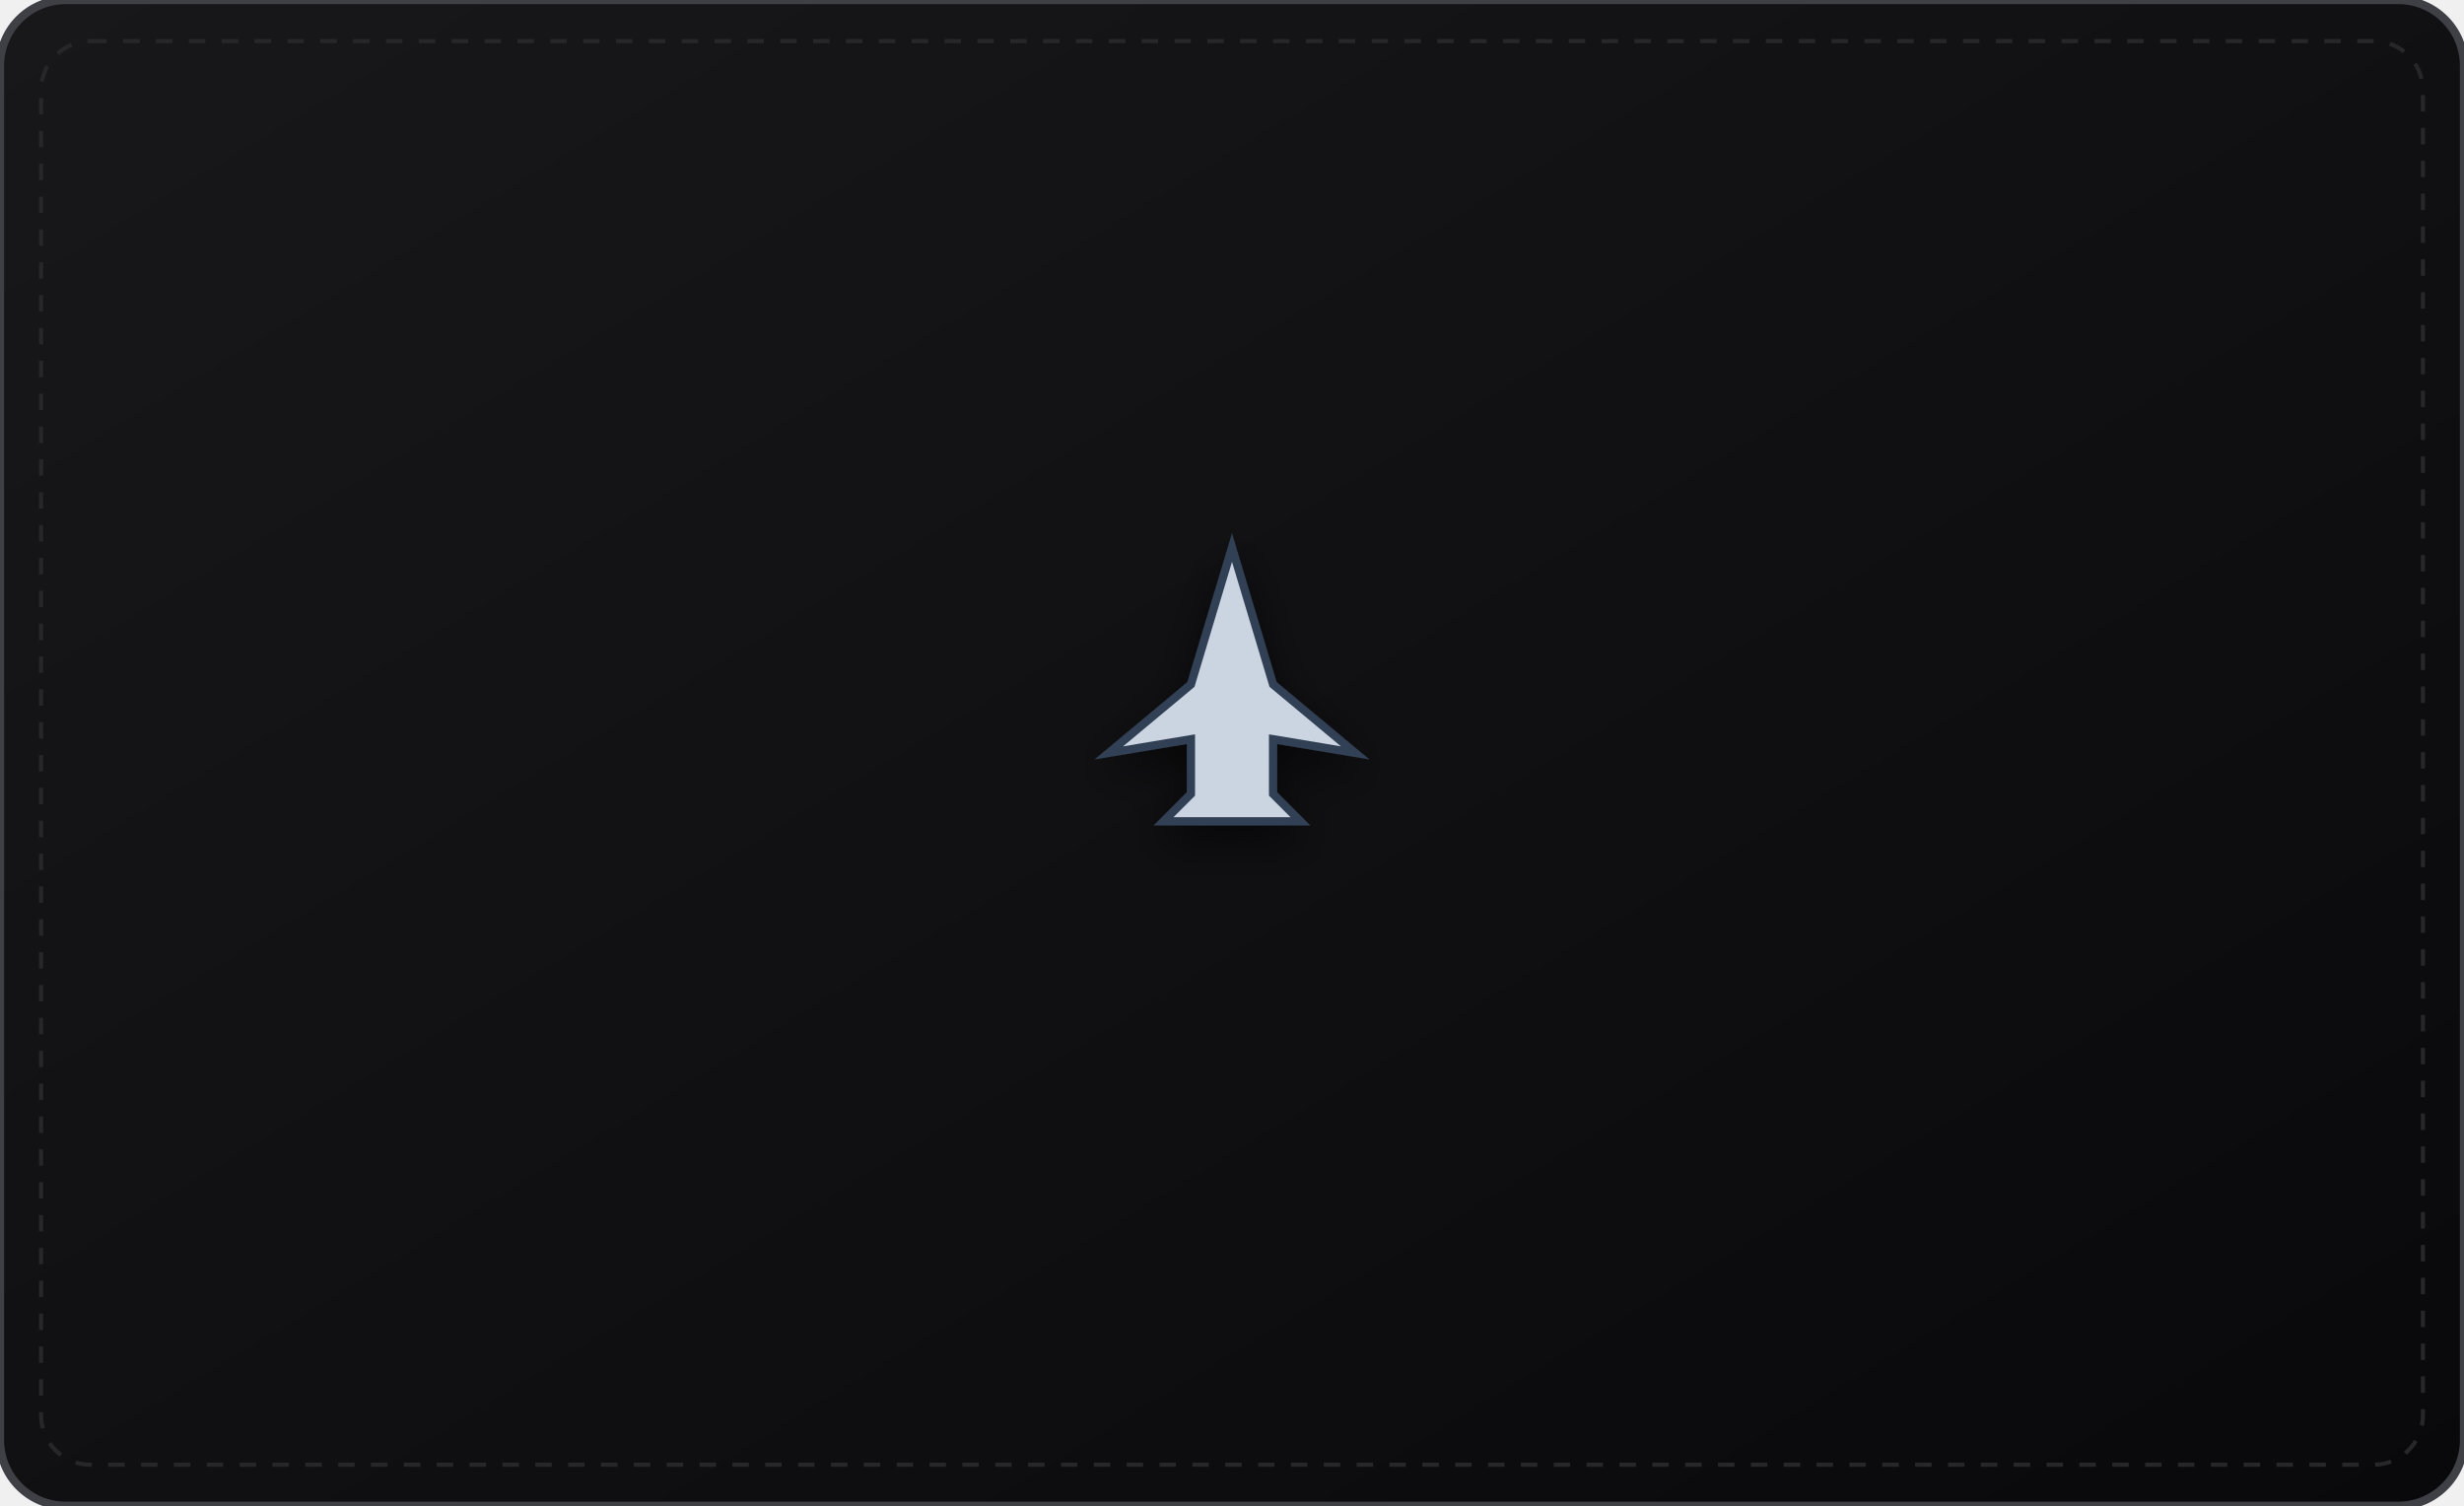
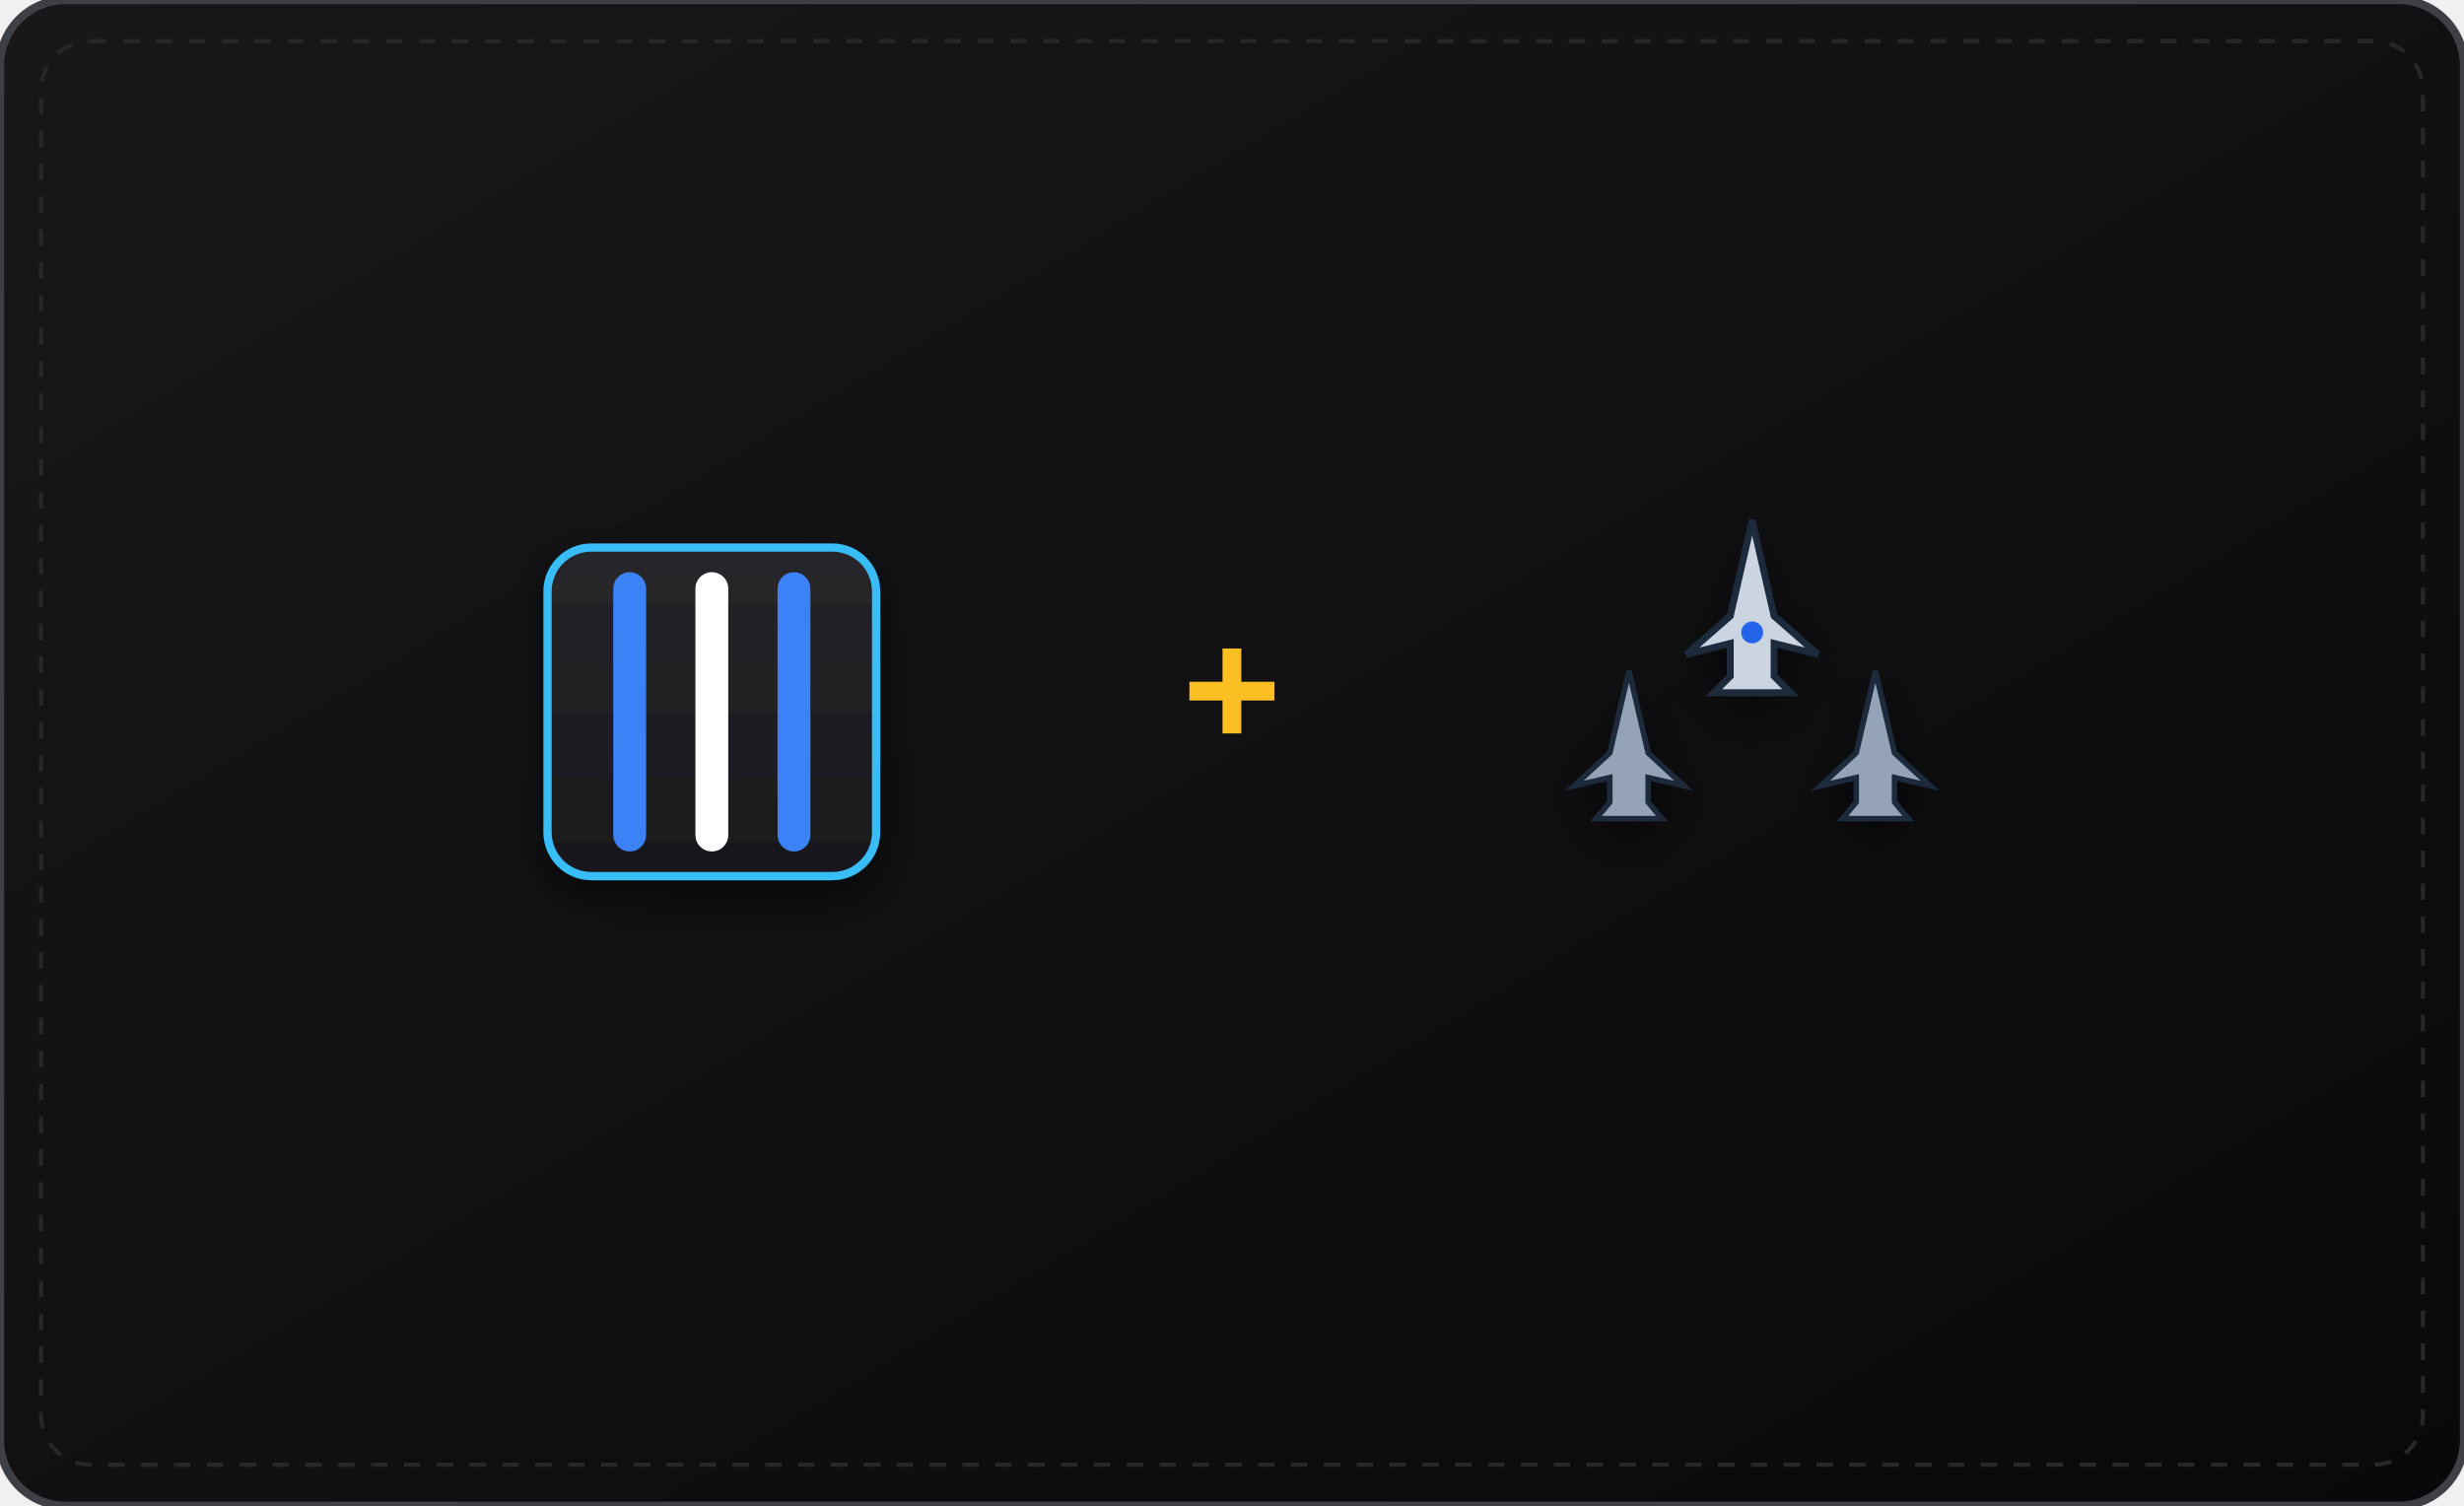
<svg xmlns="http://www.w3.org/2000/svg" viewBox="0 0 900 550" width="100%" height="100%" class="rebus-svg">
  <defs>
    <linearGradient id="bgGrad" x1="0%" y1="0%" x2="100%" y2="100%">
      <stop offset="0%" stop-color="#18181b" />
      <stop offset="100%" stop-color="#09090b" />
    </linearGradient>
    <linearGradient id="cardGrad" x1="0%" y1="0%" x2="0%" y2="100%">
      <stop offset="0%" stop-color="#27272a" />
      <stop offset="100%" stop-color="#18181b" />
    </linearGradient>
    <linearGradient id="goldGrad" x1="0%" y1="0%" x2="100%" y2="100%">
      <stop offset="0%" stop-color="#fbbf24" />
      <stop offset="100%" stop-color="#d97706" />
    </linearGradient>
    <linearGradient id="blueGrad" x1="0%" y1="0%" x2="100%" y2="100%">
      <stop offset="0%" stop-color="#60a5fa" />
      <stop offset="100%" stop-color="#2563eb" />
    </linearGradient>
    <linearGradient id="cyanGrad" x1="0%" y1="0%" x2="100%" y2="100%">
      <stop offset="0%" stop-color="#38bdf8" />
      <stop offset="100%" stop-color="#0284c7" />
    </linearGradient>
    <linearGradient id="redGrad" x1="0%" y1="0%" x2="100%" y2="100%">
      <stop offset="0%" stop-color="#f87171" />
      <stop offset="100%" stop-color="#dc2626" />
    </linearGradient>
    <linearGradient id="greenGrad" x1="0%" y1="0%" x2="100%" y2="100%">
      <stop offset="0%" stop-color="#34d399" />
      <stop offset="100%" stop-color="#059669" />
    </linearGradient>
    <linearGradient id="purpleGrad" x1="0%" y1="0%" x2="100%" y2="100%">
      <stop offset="0%" stop-color="#c084fc" />
      <stop offset="100%" stop-color="#7e22ce" />
    </linearGradient>
    <filter id="shadow" x="-20%" y="-20%" width="140%" height="140%">
      <feDropShadow dx="0" dy="6" stdDeviation="8" flood-color="#000" flood-opacity="0.6" />
    </filter>
  </defs>
  <rect width="900" height="550" rx="24" fill="url(#bgGrad)" stroke="#3f3f46" stroke-width="3" />
  <rect x="15" y="15" width="870" height="520" rx="18" fill="none" stroke="#27272a" stroke-width="1.5" stroke-dasharray="6 6" />
-   <g transform="translate(450, 260)" filter="url(#shadow)">
-     <polygon points="0,-60 15,-10 45,15 15,10 15,30 25,40 -25,40 -15,30 -15,10 -45,15 -15,-10" fill="#cbd5e1" stroke="#334155" stroke-width="3" />
+   <g transform="translate(640, 260)" filter="url(#shadow)">
+     <g transform="translate(0, -35)">
+       <polygon points="0,-35 8,0 24,14 8,10 8,22 14,28 -14,28 -8,22 -8,10 -24,14 -8,0" fill="#cbd5e1" stroke="#1e293b" stroke-width="2.5" />
+       <circle cx="0" cy="6" r="4" fill="#2563eb" />
+     </g>
+     <g transform="translate(-45, 15)">
+       <polygon points="0,-30 7,0 20,12 7,9 7,18 12,24 -12,24 -7,18 -7,9 -20,12 -7,0" fill="#94a3b8" stroke="#1e293b" stroke-width="2" />
+     </g>
+     <g transform="translate(45, 15)">
+       <polygon points="0,-30 7,0 20,12 7,9 7,18 12,24 -12,24 -7,18 -7,9 -20,12 -7,0" fill="#94a3b8" stroke="#1e293b" stroke-width="2" />
+     </g>
+   </g>
+   <text x="450" y="275" font-family="system-ui, sans-serif" font-size="64" font-weight="900" fill="#fbbf24" text-anchor="middle">+</text>
+   <g transform="translate(260, 260)" filter="url(#shadow)">
+     <rect x="-60" y="-60" width="120" height="120" rx="16" fill="url(#cardGrad)" stroke="#38bdf8" stroke-width="3" />
+     <line x1="-30" y1="-45" x2="-30" y2="45" stroke="#3b82f6" stroke-width="12" stroke-linecap="round" />
+     <line x1="0" y1="-45" x2="0" y2="45" stroke="#ffffff" stroke-width="12" stroke-linecap="round" />
+     <line x1="30" y1="-45" x2="30" y2="45" stroke="#3b82f6" stroke-width="12" stroke-linecap="round" />
  </g>
</svg>
